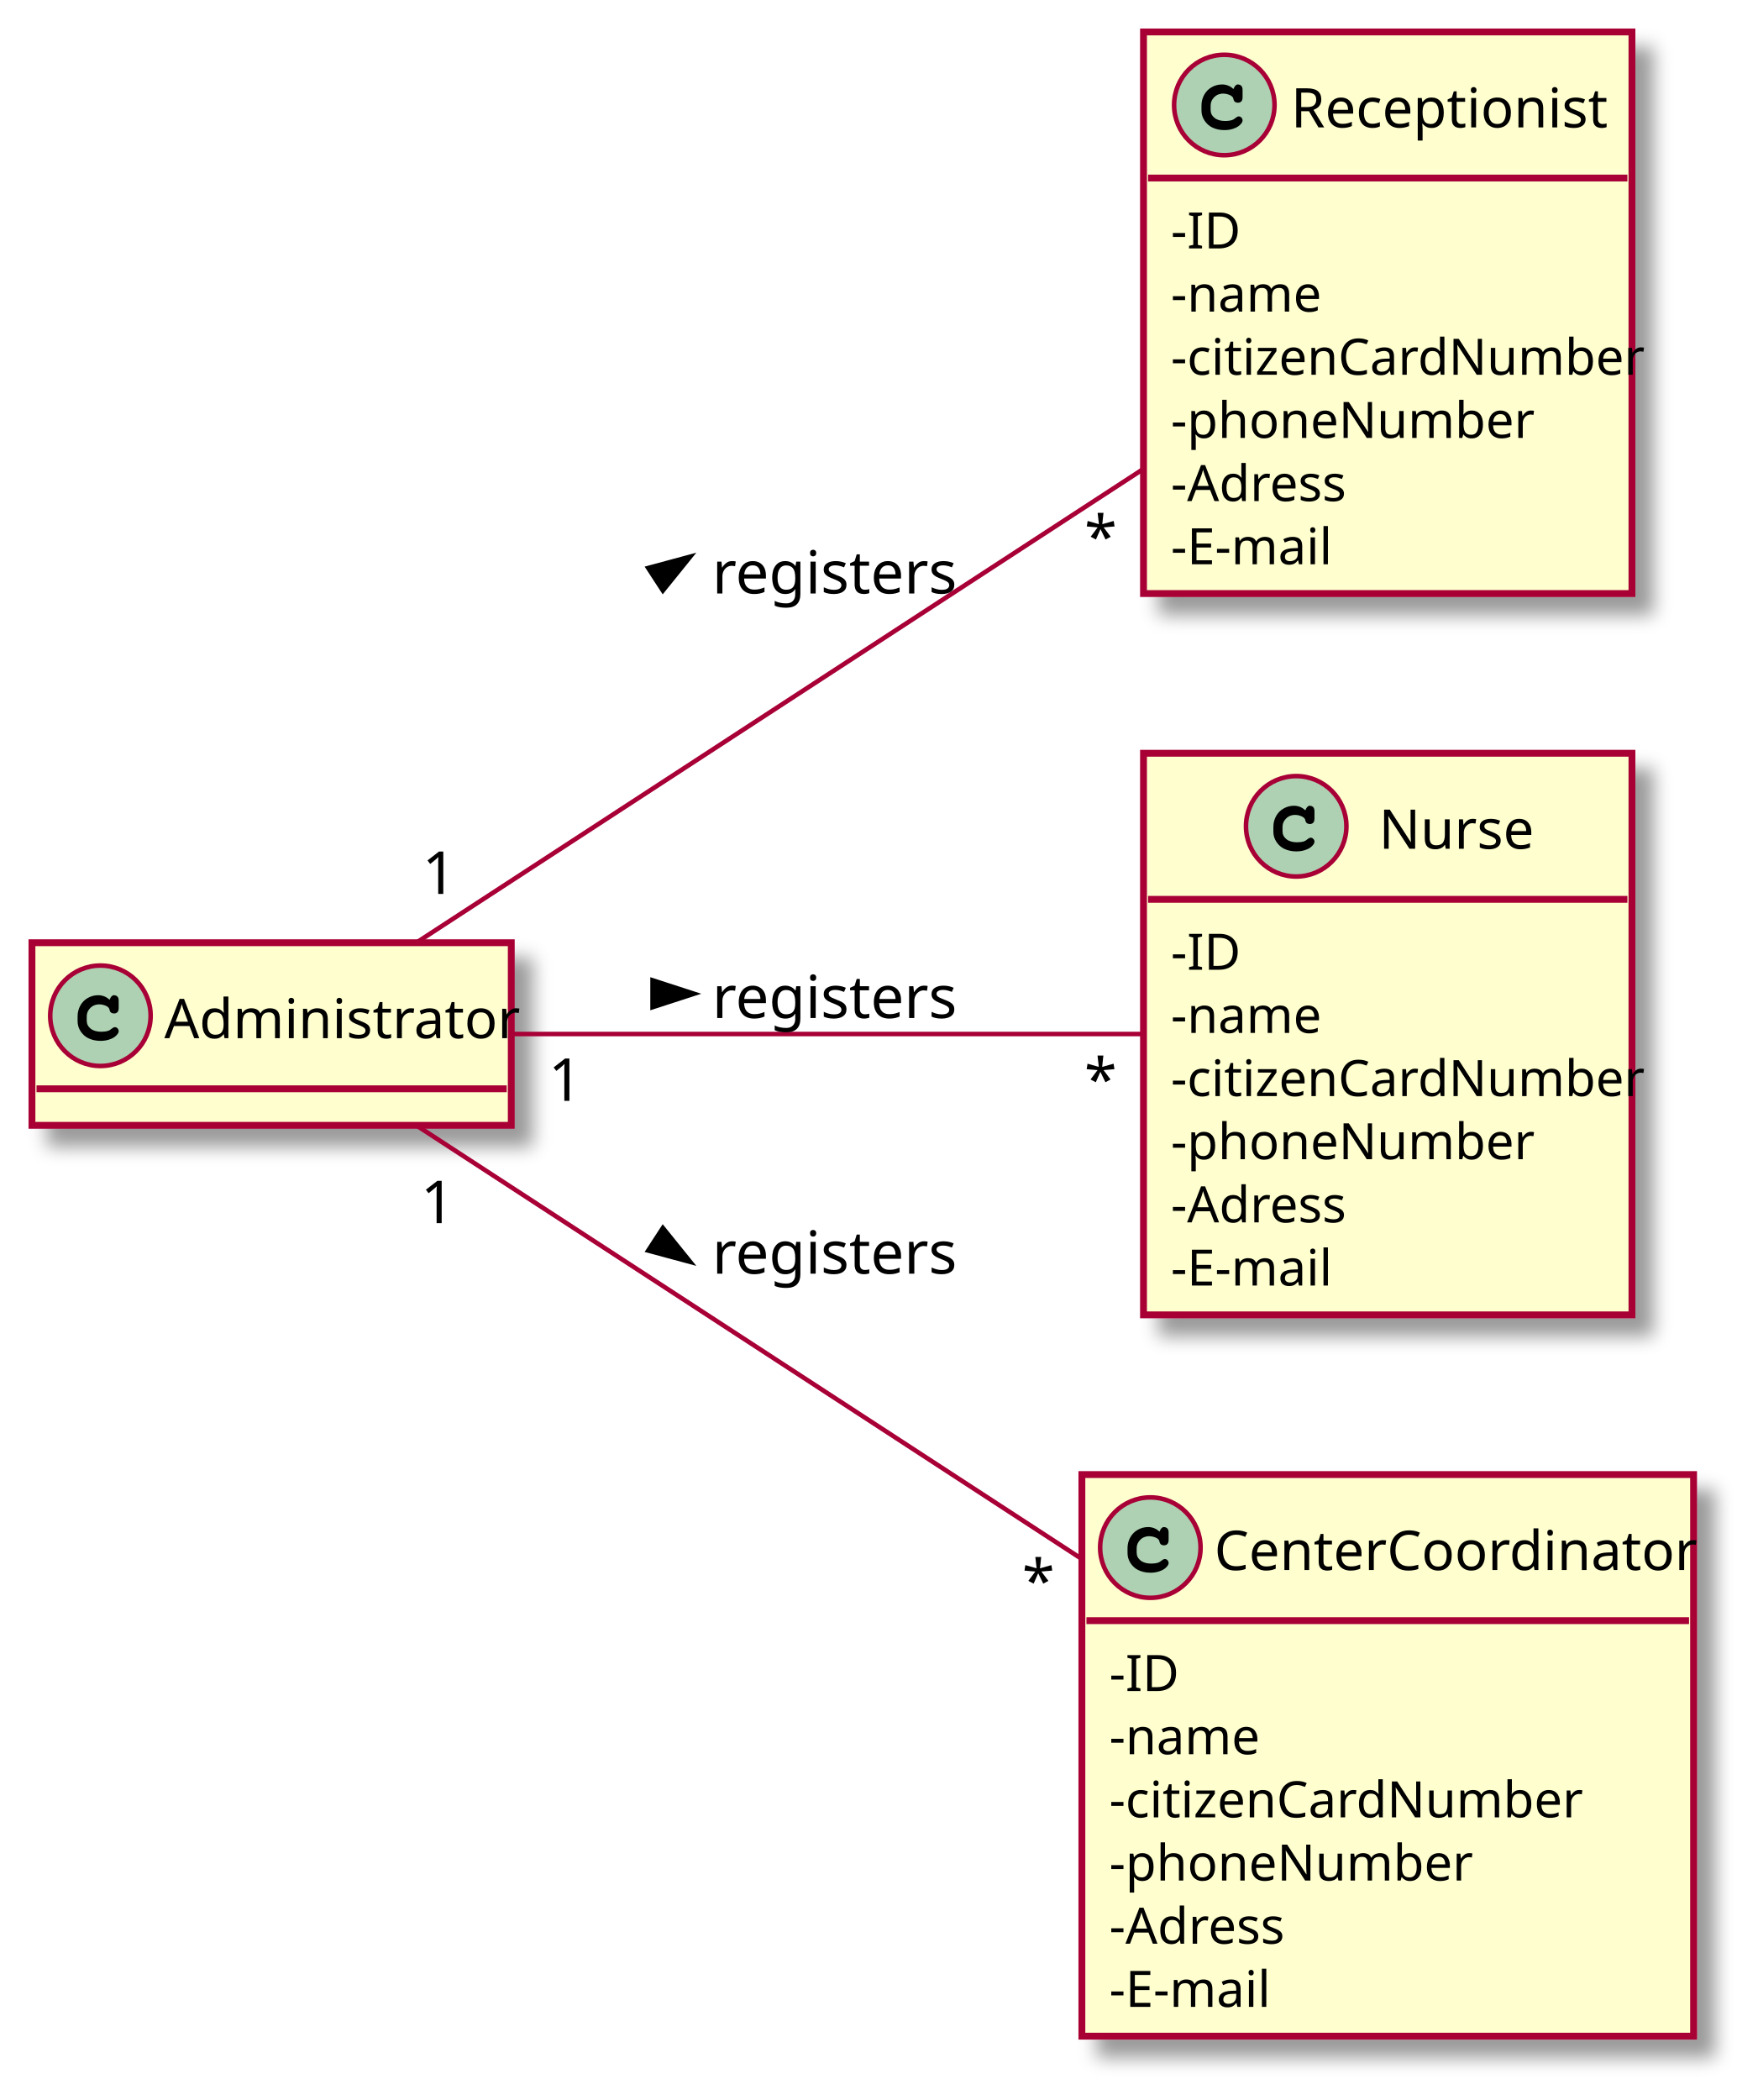
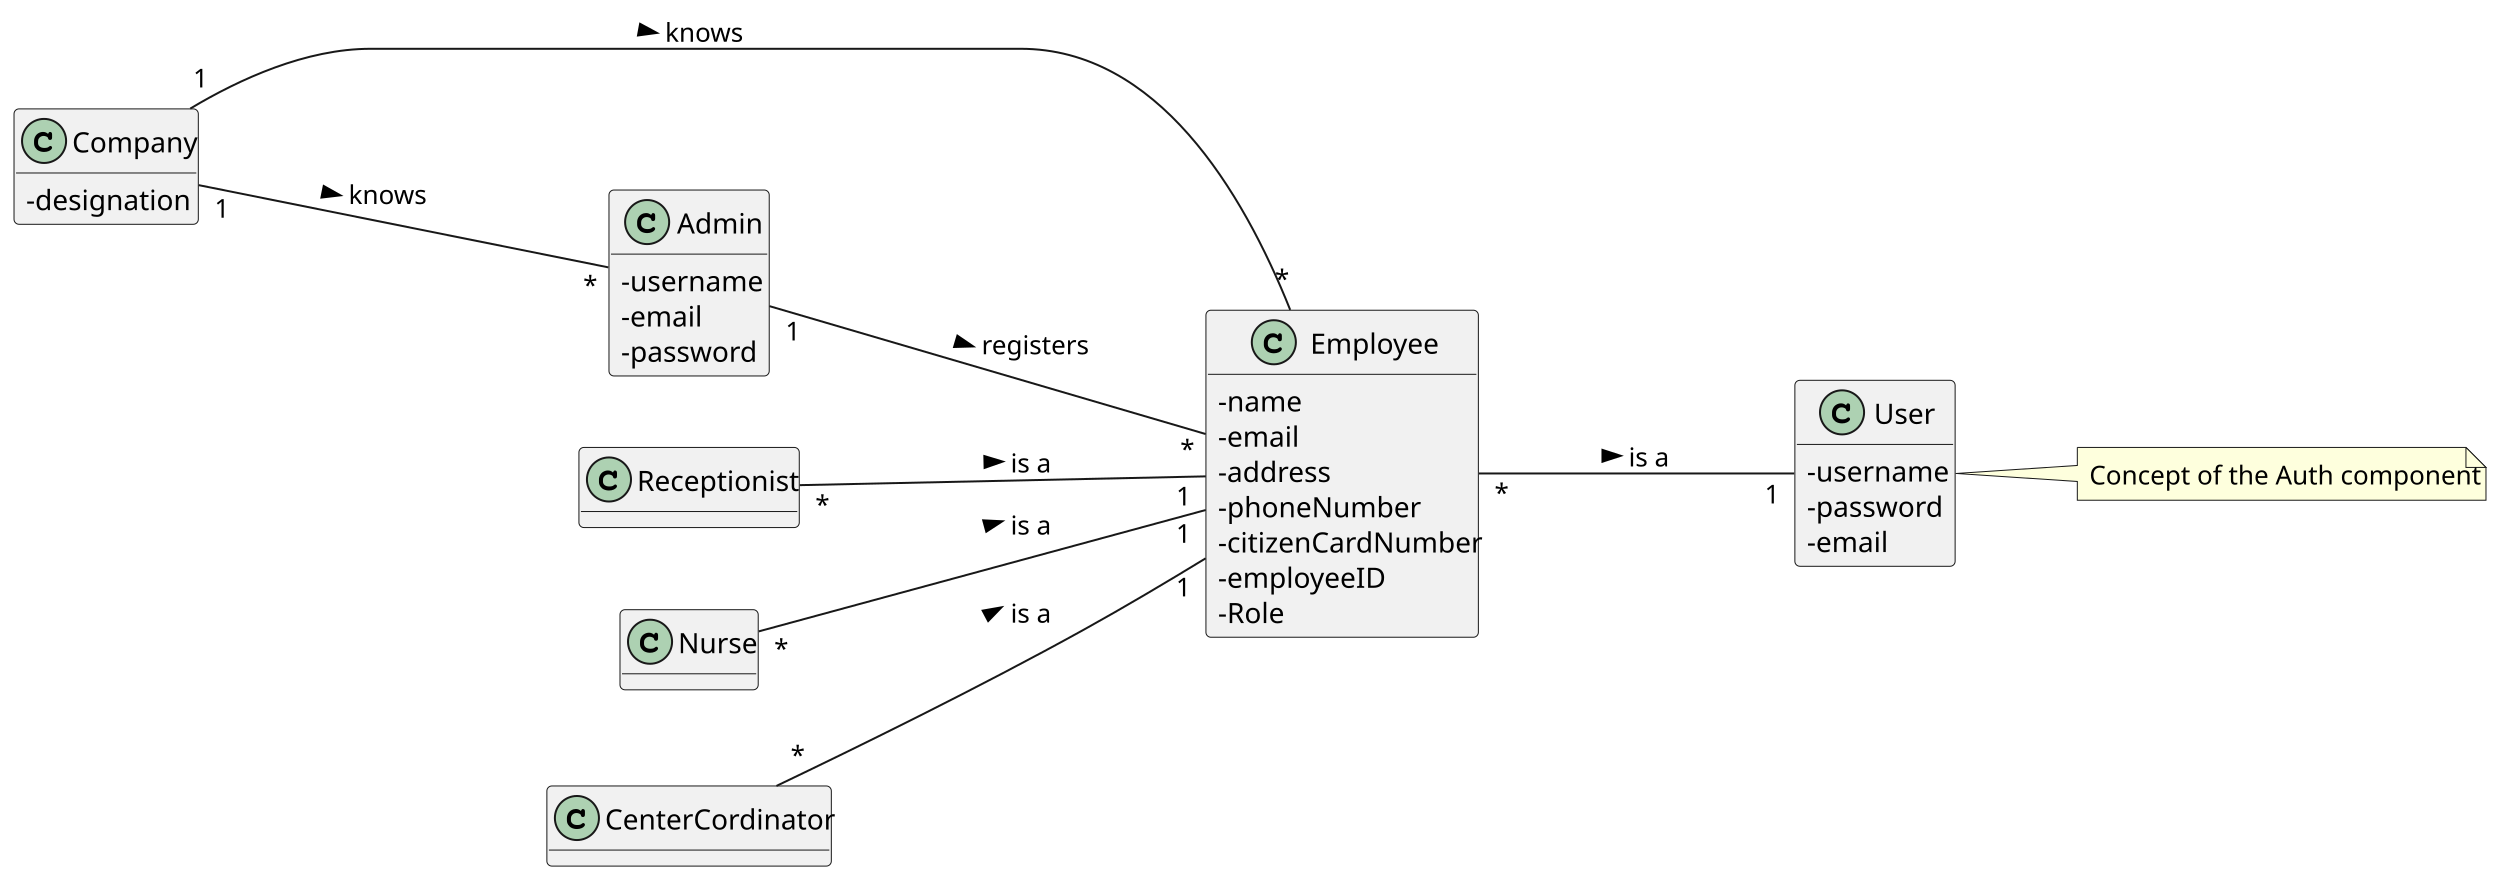
- <svg xmlns="http://www.w3.org/2000/svg" contentScriptType="application/ecmascript" contentStyleType="text/css" height="460px" preserveAspectRatio="none" style="width:385px;height:460px;background:#FFFFFF;" version="1.1" viewBox="0 0 385 460" width="385px" zoomAndPan="magnify">
-   <defs>
-     <filter height="300%" id="f1ebduxff71eqp" width="300%" x="-1" y="-1">
-       <feGaussianBlur result="blurOut" stdDeviation="2.0" />
-       <feColorMatrix in="blurOut" result="blurOut2" type="matrix" values="0 0 0 0 0 0 0 0 0 0 0 0 0 0 0 0 0 0 .4 0" />
-       <feOffset dx="4.0" dy="4.0" in="blurOut2" result="blurOut3" />
-       <feBlend in="SourceGraphic" in2="blurOut3" mode="normal" />
-     </filter>
-   </defs>
+ <svg xmlns="http://www.w3.org/2000/svg" contentStyleType="text/css" height="439px" preserveAspectRatio="none" style="width:1248px;height:439px;background:#FFFFFF;" version="1.1" viewBox="0 0 1248 439" width="1248px" zoomAndPan="magnify">
+   <defs />
  <g>
-     <rect codeLine="5" fill="#FEFECE" filter="url(#f1ebduxff71eqp)" height="40" id="Administrator" style="stroke:#A80036;stroke-width:1.5;" width="105" x="7" y="206.5" />
-     <ellipse cx="22" cy="222.5" fill="#ADD1B2" rx="11" ry="11" style="stroke:#A80036;stroke-width:1.0;" />
-     <path d="M24,219 Q24.203,218.5 24.438,218.25 Q24.672,218 24.938,218 Q25.406,218 25.703,218.281 Q26,218.562 26,219.219 L26,220.781 Q26,221.438 25.719,221.719 Q25.438,222 25,222 Q24.609,222 24.359,221.828 Q24.109,221.656 24,221.203 Q23.953,220.891 23.781,220.719 Q23.469,220.391 22.906,220.203 Q22.344,220 21.781,220 Q21.078,220 20.484,220.281 Q19.906,220.562 19.453,221.188 Q19,221.812 19,222.672 L19,223.594 Q19,224.625 19.844,225.312 Q20.688,226 22.188,226 Q23.078,226 23.703,225.797 Q24.062,225.688 24.469,225.328 Q24.734,225.125 24.875,225.062 Q25.016,225 25.188,225 Q25.516,225 25.75,225.266 Q26,225.516 26,225.875 Q26,226.219 25.656,226.625 Q25.156,227.219 24.359,227.547 Q23.312,228 22.031,228 Q20.531,228 19.328,227.406 Q18.359,226.938 17.672,225.922 Q17,224.906 17,223.703 L17,222.609 Q17,221.359 17.594,220.266 Q18.203,219.172 19.25,218.594 Q20.312,218 21.5,218 Q22.219,218 22.844,218.25 Q23.469,218.5 24,219 Z " fill="#000000" />
-     <text fill="#000000" font-family="sans-serif" font-size="12" lengthAdjust="spacing" textLength="73" x="36" y="227.41">Administrator</text>
-     <line style="stroke:#A80036;stroke-width:1.5;" x1="8" x2="111" y1="238.5" y2="238.5" />
-     <rect codeLine="8" fill="#FEFECE" filter="url(#f1ebduxff71eqp)" height="123.016" id="Receptionist" style="stroke:#A80036;stroke-width:1.5;" width="107" x="250.5" y="7" />
-     <ellipse cx="268.2" cy="23" fill="#ADD1B2" rx="11" ry="11" style="stroke:#A80036;stroke-width:1.0;" />
-     <path d="M270.2,19.5 Q270.403,19 270.637,18.75 Q270.872,18.5 271.137,18.5 Q271.606,18.5 271.903,18.781 Q272.2,19.062 272.2,19.719 L272.2,21.281 Q272.2,21.938 271.919,22.219 Q271.637,22.5 271.2,22.5 Q270.809,22.5 270.559,22.328 Q270.309,22.156 270.2,21.703 Q270.153,21.391 269.981,21.219 Q269.669,20.891 269.106,20.703 Q268.544,20.5 267.981,20.5 Q267.278,20.5 266.684,20.781 Q266.106,21.062 265.653,21.688 Q265.2,22.312 265.2,23.172 L265.2,24.094 Q265.2,25.125 266.044,25.812 Q266.887,26.5 268.387,26.5 Q269.278,26.5 269.903,26.297 Q270.262,26.188 270.669,25.828 Q270.934,25.625 271.075,25.562 Q271.216,25.5 271.387,25.5 Q271.716,25.5 271.95,25.766 Q272.2,26.016 272.2,26.375 Q272.2,26.719 271.856,27.125 Q271.356,27.719 270.559,28.047 Q269.512,28.5 268.231,28.5 Q266.731,28.5 265.528,27.906 Q264.559,27.438 263.872,26.422 Q263.2,25.406 263.2,24.203 L263.2,23.109 Q263.2,21.859 263.794,20.766 Q264.403,19.672 265.45,19.094 Q266.512,18.5 267.7,18.5 Q268.419,18.5 269.044,18.75 Q269.669,19 270.2,19.5 Z " fill="#000000" />
-     <text fill="#000000" font-family="sans-serif" font-size="12" lengthAdjust="spacing" textLength="69" x="282.8" y="27.91">Receptionist</text>
-     <line style="stroke:#A80036;stroke-width:1.5;" x1="251.5" x2="356.5" y1="39" y2="39" />
-     <text fill="#000000" font-family="sans-serif" font-size="11" lengthAdjust="spacing" textLength="13" x="256.5" y="54.419">-ID</text>
-     <text fill="#000000" font-family="sans-serif" font-size="11" lengthAdjust="spacing" textLength="30" x="256.5" y="68.255">-name</text>
-     <text fill="#000000" font-family="sans-serif" font-size="11" lengthAdjust="spacing" textLength="95" x="256.5" y="82.091">-citizenCardNumber</text>
-     <text fill="#000000" font-family="sans-serif" font-size="11" lengthAdjust="spacing" textLength="71" x="256.5" y="95.927">-phoneNumber</text>
-     <text fill="#000000" font-family="sans-serif" font-size="11" lengthAdjust="spacing" textLength="40" x="256.5" y="109.763">-Adress</text>
-     <text fill="#000000" font-family="sans-serif" font-size="11" lengthAdjust="spacing" textLength="32" x="256.5" y="123.599">-E-mail</text>
-     <rect codeLine="16" fill="#FEFECE" filter="url(#f1ebduxff71eqp)" height="123.016" id="Nurse" style="stroke:#A80036;stroke-width:1.5;" width="107" x="250.5" y="165" />
-     <ellipse cx="283.95" cy="181" fill="#ADD1B2" rx="11" ry="11" style="stroke:#A80036;stroke-width:1.0;" />
-     <path d="M285.95,177.5 Q286.153,177 286.387,176.75 Q286.622,176.5 286.887,176.5 Q287.356,176.5 287.653,176.781 Q287.95,177.062 287.95,177.719 L287.95,179.281 Q287.95,179.938 287.669,180.219 Q287.387,180.5 286.95,180.5 Q286.559,180.5 286.309,180.328 Q286.059,180.156 285.95,179.703 Q285.903,179.391 285.731,179.219 Q285.419,178.891 284.856,178.703 Q284.294,178.5 283.731,178.5 Q283.028,178.5 282.434,178.781 Q281.856,179.062 281.403,179.688 Q280.95,180.312 280.95,181.172 L280.95,182.094 Q280.95,183.125 281.794,183.812 Q282.637,184.5 284.137,184.5 Q285.028,184.5 285.653,184.297 Q286.012,184.188 286.419,183.828 Q286.684,183.625 286.825,183.562 Q286.966,183.5 287.137,183.5 Q287.466,183.5 287.7,183.766 Q287.95,184.016 287.95,184.375 Q287.95,184.719 287.606,185.125 Q287.106,185.719 286.309,186.047 Q285.262,186.5 283.981,186.5 Q282.481,186.5 281.278,185.906 Q280.309,185.438 279.622,184.422 Q278.95,183.406 278.95,182.203 L278.95,181.109 Q278.95,179.859 279.544,178.766 Q280.153,177.672 281.2,177.094 Q282.262,176.5 283.45,176.5 Q284.169,176.5 284.794,176.75 Q285.419,177 285.95,177.5 Z " fill="#000000" />
-     <text fill="#000000" font-family="sans-serif" font-size="12" lengthAdjust="spacing" textLength="34" x="302.05" y="185.91">Nurse</text>
-     <line style="stroke:#A80036;stroke-width:1.5;" x1="251.5" x2="356.5" y1="197" y2="197" />
-     <text fill="#000000" font-family="sans-serif" font-size="11" lengthAdjust="spacing" textLength="13" x="256.5" y="212.419">-ID</text>
-     <text fill="#000000" font-family="sans-serif" font-size="11" lengthAdjust="spacing" textLength="30" x="256.5" y="226.255">-name</text>
-     <text fill="#000000" font-family="sans-serif" font-size="11" lengthAdjust="spacing" textLength="95" x="256.5" y="240.091">-citizenCardNumber</text>
-     <text fill="#000000" font-family="sans-serif" font-size="11" lengthAdjust="spacing" textLength="71" x="256.5" y="253.927">-phoneNumber</text>
-     <text fill="#000000" font-family="sans-serif" font-size="11" lengthAdjust="spacing" textLength="40" x="256.5" y="267.763">-Adress</text>
-     <text fill="#000000" font-family="sans-serif" font-size="11" lengthAdjust="spacing" textLength="32" x="256.5" y="281.599">-E-mail</text>
-     <rect codeLine="24" fill="#FEFECE" filter="url(#f1ebduxff71eqp)" height="123.016" id="CenterCoordinator" style="stroke:#A80036;stroke-width:1.5;" width="134" x="237" y="323" />
-     <ellipse cx="252" cy="339" fill="#ADD1B2" rx="11" ry="11" style="stroke:#A80036;stroke-width:1.0;" />
-     <path d="M254,335.5 Q254.203,335 254.438,334.75 Q254.672,334.5 254.938,334.5 Q255.406,334.5 255.703,334.781 Q256,335.062 256,335.719 L256,337.281 Q256,337.938 255.719,338.219 Q255.438,338.5 255,338.5 Q254.609,338.5 254.359,338.328 Q254.109,338.156 254,337.703 Q253.953,337.391 253.781,337.219 Q253.469,336.891 252.906,336.703 Q252.344,336.5 251.781,336.5 Q251.078,336.5 250.484,336.781 Q249.906,337.062 249.453,337.688 Q249,338.312 249,339.172 L249,340.094 Q249,341.125 249.844,341.812 Q250.688,342.5 252.188,342.5 Q253.078,342.5 253.703,342.297 Q254.062,342.188 254.469,341.828 Q254.734,341.625 254.875,341.562 Q255.016,341.5 255.188,341.5 Q255.516,341.5 255.75,341.766 Q256,342.016 256,342.375 Q256,342.719 255.656,343.125 Q255.156,343.719 254.359,344.047 Q253.312,344.5 252.031,344.5 Q250.531,344.5 249.328,343.906 Q248.359,343.438 247.672,342.422 Q247,341.406 247,340.203 L247,339.109 Q247,337.859 247.594,336.766 Q248.203,335.672 249.25,335.094 Q250.312,334.5 251.5,334.5 Q252.219,334.5 252.844,334.75 Q253.469,335 254,335.5 Z " fill="#000000" />
-     <text fill="#000000" font-family="sans-serif" font-size="12" lengthAdjust="spacing" textLength="102" x="266" y="343.91">CenterCoordinator</text>
-     <line style="stroke:#A80036;stroke-width:1.5;" x1="238" x2="370" y1="355" y2="355" />
-     <text fill="#000000" font-family="sans-serif" font-size="11" lengthAdjust="spacing" textLength="13" x="243" y="370.419">-ID</text>
-     <text fill="#000000" font-family="sans-serif" font-size="11" lengthAdjust="spacing" textLength="30" x="243" y="384.255">-name</text>
-     <text fill="#000000" font-family="sans-serif" font-size="11" lengthAdjust="spacing" textLength="95" x="243" y="398.091">-citizenCardNumber</text>
-     <text fill="#000000" font-family="sans-serif" font-size="11" lengthAdjust="spacing" textLength="71" x="243" y="411.927">-phoneNumber</text>
-     <text fill="#000000" font-family="sans-serif" font-size="11" lengthAdjust="spacing" textLength="40" x="243" y="425.763">-Adress</text>
-     <text fill="#000000" font-family="sans-serif" font-size="11" lengthAdjust="spacing" textLength="32" x="243" y="439.599">-E-mail</text>
-     <path codeLine="35" d="M91.21,206.49 C131.23,180.42 201.82,134.42 250.43,102.75 " fill="none" id="Administrator-Receptionist" style="stroke:#A80036;stroke-width:1.0;" />
-     <polygon fill="#000000" points="151.189,121.946,142.006,124.422,145.215,129.346,151.189,121.946" style="stroke:#000000;stroke-width:1.0;" />
-     <text fill="#000000" font-family="sans-serif" font-size="13" lengthAdjust="spacing" textLength="50" x="156" y="129.995">registers</text>
-     <text fill="#000000" font-family="sans-serif" font-size="13" lengthAdjust="spacing" textLength="7" x="92.497" y="195.809">1</text>
-     <text fill="#000000" font-family="sans-serif" font-size="13" lengthAdjust="spacing" textLength="5" x="237.545" y="122.21">*</text>
-     <path codeLine="36" d="M112.22,226.5 C152.84,226.5 209.18,226.5 250.1,226.5 " fill="none" id="Administrator-Nurse" style="stroke:#A80036;stroke-width:1.0;" />
-     <polygon fill="#000000" points="152,217.676,142.955,214.737,142.955,220.615,152,217.676" style="stroke:#000000;stroke-width:1.0;" />
-     <text fill="#000000" font-family="sans-serif" font-size="13" lengthAdjust="spacing" textLength="50" x="156" y="222.995">registers</text>
-     <text fill="#000000" font-family="sans-serif" font-size="13" lengthAdjust="spacing" textLength="7" x="120.126" y="241.145">1</text>
-     <text fill="#000000" font-family="sans-serif" font-size="13" lengthAdjust="spacing" textLength="5" x="237.521" y="241.093">*</text>
-     <path codeLine="37" d="M91.21,246.51 C127.66,270.26 189.47,310.53 236.94,341.46 " fill="none" id="Administrator-CenterCoordinator" style="stroke:#A80036;stroke-width:1.0;" />
-     <polygon fill="#000000" points="151.189,276.405,145.215,269.005,142.006,273.93,151.189,276.405" style="stroke:#000000;stroke-width:1.0;" />
-     <text fill="#000000" font-family="sans-serif" font-size="13" lengthAdjust="spacing" textLength="50" x="156" y="278.995">registers</text>
-     <text fill="#000000" font-family="sans-serif" font-size="13" lengthAdjust="spacing" textLength="7" x="92.144" y="267.932">1</text>
-     <text fill="#000000" font-family="sans-serif" font-size="13" lengthAdjust="spacing" textLength="5" x="223.897" y="350.923">*</text>
+     <g id="elem_Company">
+       <rect codeLine="5" fill="#F1F1F1" height="57.609" id="Company" rx="2.5" ry="2.5" style="stroke:#181818;stroke-width:0.5;" width="92" x="7" y="54.356" />
+       <ellipse cx="22" cy="70.356" fill="#ADD1B2" rx="11" ry="11" style="stroke:#181818;stroke-width:1.0;" />
+       <path d="M24,66.856 Q24.203,66.356 24.438,66.106 Q24.672,65.856 24.938,65.856 Q25.406,65.856 25.703,66.138 Q26,66.419 26,67.075 L26,68.638 Q26,69.294 25.719,69.575 Q25.438,69.856 25,69.856 Q24.609,69.856 24.359,69.685 Q24.109,69.513 24,69.06 Q23.953,68.747 23.781,68.575 Q23.469,68.247 22.906,68.06 Q22.344,67.856 21.781,67.856 Q21.078,67.856 20.484,68.138 Q19.906,68.419 19.453,69.044 Q19,69.669 19,70.528 L19,71.45 Q19,72.481 19.844,73.169 Q20.688,73.856 22.188,73.856 Q23.078,73.856 23.703,73.653 Q24.062,73.544 24.469,73.185 Q24.734,72.981 24.875,72.919 Q25.016,72.856 25.188,72.856 Q25.516,72.856 25.75,73.122 Q26,73.372 26,73.731 Q26,74.075 25.656,74.481 Q25.156,75.075 24.359,75.403 Q23.312,75.856 22.031,75.856 Q20.531,75.856 19.328,75.263 Q18.359,74.794 17.672,73.778 Q17,72.763 17,71.56 L17,70.466 Q17,69.216 17.594,68.122 Q18.203,67.028 19.25,66.45 Q20.312,65.856 21.5,65.856 Q22.219,65.856 22.844,66.106 Q23.469,66.356 24,66.856 Z " fill="#000000" />
+       <text fill="#000000" font-family="sans-serif" font-size="14" lengthAdjust="spacing" textLength="60" x="36" y="76.085">Company</text>
+       <line style="stroke:#181818;stroke-width:0.5;" x1="8" x2="98" y1="86.356" y2="86.356" />
+       <text fill="#000000" font-family="sans-serif" font-size="14" lengthAdjust="spacing" textLength="78" x="13" y="104.89">-designation</text>
+     </g>
+     <g id="elem_Receptionist">
+       <rect codeLine="9" fill="#F1F1F1" height="40" id="Receptionist" rx="2.5" ry="2.5" style="stroke:#181818;stroke-width:0.5;" width="110" x="289" y="223.356" />
+       <ellipse cx="304" cy="239.356" fill="#ADD1B2" rx="11" ry="11" style="stroke:#181818;stroke-width:1.0;" />
+       <path d="M306,235.856 Q306.203,235.356 306.438,235.106 Q306.672,234.856 306.938,234.856 Q307.406,234.856 307.703,235.138 Q308,235.419 308,236.075 L308,237.638 Q308,238.294 307.719,238.575 Q307.438,238.856 307,238.856 Q306.609,238.856 306.359,238.685 Q306.109,238.513 306,238.06 Q305.953,237.747 305.781,237.575 Q305.469,237.247 304.906,237.06 Q304.344,236.856 303.781,236.856 Q303.078,236.856 302.484,237.138 Q301.906,237.419 301.453,238.044 Q301,238.669 301,239.528 L301,240.45 Q301,241.481 301.844,242.169 Q302.688,242.856 304.188,242.856 Q305.078,242.856 305.703,242.653 Q306.062,242.544 306.469,242.185 Q306.734,241.981 306.875,241.919 Q307.016,241.856 307.188,241.856 Q307.516,241.856 307.75,242.122 Q308,242.372 308,242.731 Q308,243.075 307.656,243.481 Q307.156,244.075 306.359,244.403 Q305.312,244.856 304.031,244.856 Q302.531,244.856 301.328,244.263 Q300.359,243.794 299.672,242.778 Q299,241.763 299,240.56 L299,239.466 Q299,238.216 299.594,237.122 Q300.203,236.028 301.25,235.45 Q302.312,234.856 303.5,234.856 Q304.219,234.856 304.844,235.106 Q305.469,235.356 306,235.856 Z " fill="#000000" />
+       <text fill="#000000" font-family="sans-serif" font-size="14" lengthAdjust="spacing" textLength="78" x="318" y="245.085">Receptionist</text>
+       <line style="stroke:#181818;stroke-width:0.5;" x1="290" x2="398" y1="255.356" y2="255.356" />
+     </g>
+     <g id="elem_Nurse">
+       <rect codeLine="12" fill="#F1F1F1" height="40" id="Nurse" rx="2.5" ry="2.5" style="stroke:#181818;stroke-width:0.5;" width="69" x="309.5" y="304.356" />
+       <ellipse cx="324.5" cy="320.356" fill="#ADD1B2" rx="11" ry="11" style="stroke:#181818;stroke-width:1.0;" />
+       <path d="M326.5,316.856 Q326.703,316.356 326.938,316.106 Q327.172,315.856 327.438,315.856 Q327.906,315.856 328.203,316.138 Q328.5,316.419 328.5,317.075 L328.5,318.638 Q328.5,319.294 328.219,319.575 Q327.938,319.856 327.5,319.856 Q327.109,319.856 326.859,319.685 Q326.609,319.513 326.5,319.06 Q326.453,318.747 326.281,318.575 Q325.969,318.247 325.406,318.06 Q324.844,317.856 324.281,317.856 Q323.578,317.856 322.984,318.138 Q322.406,318.419 321.953,319.044 Q321.5,319.669 321.5,320.528 L321.5,321.45 Q321.5,322.481 322.344,323.169 Q323.188,323.856 324.688,323.856 Q325.578,323.856 326.203,323.653 Q326.562,323.544 326.969,323.185 Q327.234,322.981 327.375,322.919 Q327.516,322.856 327.688,322.856 Q328.016,322.856 328.25,323.122 Q328.5,323.372 328.5,323.731 Q328.5,324.075 328.156,324.481 Q327.656,325.075 326.859,325.403 Q325.812,325.856 324.531,325.856 Q323.031,325.856 321.828,325.263 Q320.859,324.794 320.172,323.778 Q319.5,322.763 319.5,321.56 L319.5,320.466 Q319.5,319.216 320.094,318.122 Q320.703,317.028 321.75,316.45 Q322.812,315.856 324,315.856 Q324.719,315.856 325.344,316.106 Q325.969,316.356 326.5,316.856 Z " fill="#000000" />
+       <text fill="#000000" font-family="sans-serif" font-size="14" lengthAdjust="spacing" textLength="37" x="338.5" y="326.085">Nurse</text>
+       <line style="stroke:#181818;stroke-width:0.5;" x1="310.5" x2="377.5" y1="336.356" y2="336.356" />
+     </g>
+     <g id="elem_CenterCordinator">
+       <rect codeLine="15" fill="#F1F1F1" height="40" id="CenterCordinator" rx="2.5" ry="2.5" style="stroke:#181818;stroke-width:0.5;" width="142" x="273" y="392.356" />
+       <ellipse cx="288" cy="408.356" fill="#ADD1B2" rx="11" ry="11" style="stroke:#181818;stroke-width:1.0;" />
+       <path d="M290,404.856 Q290.203,404.356 290.438,404.106 Q290.672,403.856 290.938,403.856 Q291.406,403.856 291.703,404.138 Q292,404.419 292,405.075 L292,406.638 Q292,407.294 291.719,407.575 Q291.438,407.856 291,407.856 Q290.609,407.856 290.359,407.685 Q290.109,407.513 290,407.06 Q289.953,406.747 289.781,406.575 Q289.469,406.247 288.906,406.06 Q288.344,405.856 287.781,405.856 Q287.078,405.856 286.484,406.138 Q285.906,406.419 285.453,407.044 Q285,407.669 285,408.528 L285,409.45 Q285,410.481 285.844,411.169 Q286.688,411.856 288.188,411.856 Q289.078,411.856 289.703,411.653 Q290.062,411.544 290.469,411.185 Q290.734,410.981 290.875,410.919 Q291.016,410.856 291.188,410.856 Q291.516,410.856 291.75,411.122 Q292,411.372 292,411.731 Q292,412.075 291.656,412.481 Q291.156,413.075 290.359,413.403 Q289.312,413.856 288.031,413.856 Q286.531,413.856 285.328,413.263 Q284.359,412.794 283.672,411.778 Q283,410.763 283,409.56 L283,408.466 Q283,407.216 283.594,406.122 Q284.203,405.028 285.25,404.45 Q286.312,403.856 287.5,403.856 Q288.219,403.856 288.844,404.106 Q289.469,404.356 290,404.856 Z " fill="#000000" />
+       <text fill="#000000" font-family="sans-serif" font-size="14" lengthAdjust="spacing" textLength="110" x="302" y="414.085">CenterCordinator</text>
+       <line style="stroke:#181818;stroke-width:0.5;" x1="274" x2="414" y1="424.356" y2="424.356" />
+     </g>
+     <g id="elem_User">
+       <rect codeLine="18" fill="#F1F1F1" height="92.828" id="User" rx="2.5" ry="2.5" style="stroke:#181818;stroke-width:0.5;" width="80" x="896" y="189.856" />
+       <ellipse cx="919.55" cy="205.856" fill="#ADD1B2" rx="11" ry="11" style="stroke:#181818;stroke-width:1.0;" />
+       <path d="M921.55,202.356 Q921.753,201.856 921.987,201.606 Q922.222,201.356 922.487,201.356 Q922.956,201.356 923.253,201.638 Q923.55,201.919 923.55,202.575 L923.55,204.138 Q923.55,204.794 923.269,205.075 Q922.987,205.356 922.55,205.356 Q922.159,205.356 921.909,205.185 Q921.659,205.013 921.55,204.56 Q921.503,204.247 921.331,204.075 Q921.019,203.747 920.456,203.56 Q919.894,203.356 919.331,203.356 Q918.628,203.356 918.034,203.638 Q917.456,203.919 917.003,204.544 Q916.55,205.169 916.55,206.028 L916.55,206.95 Q916.55,207.981 917.394,208.669 Q918.237,209.356 919.737,209.356 Q920.628,209.356 921.253,209.153 Q921.612,209.044 922.019,208.685 Q922.284,208.481 922.425,208.419 Q922.566,208.356 922.737,208.356 Q923.066,208.356 923.3,208.622 Q923.55,208.872 923.55,209.231 Q923.55,209.575 923.206,209.981 Q922.706,210.575 921.909,210.903 Q920.862,211.356 919.581,211.356 Q918.081,211.356 916.878,210.763 Q915.909,210.294 915.222,209.278 Q914.55,208.263 914.55,207.06 L914.55,205.966 Q914.55,204.716 915.144,203.622 Q915.753,202.528 916.8,201.95 Q917.862,201.356 919.05,201.356 Q919.769,201.356 920.394,201.606 Q921.019,201.856 921.55,202.356 Z " fill="#000000" />
+       <text fill="#000000" font-family="sans-serif" font-size="14" lengthAdjust="spacing" textLength="29" x="935.45" y="211.585">User</text>
+       <line style="stroke:#181818;stroke-width:0.5;" x1="897" x2="975" y1="221.856" y2="221.856" />
+       <text fill="#000000" font-family="sans-serif" font-size="14" lengthAdjust="spacing" textLength="68" x="902" y="240.39">-username</text>
+       <text fill="#000000" font-family="sans-serif" font-size="14" lengthAdjust="spacing" textLength="65" x="902" y="257.999">-password</text>
+       <text fill="#000000" font-family="sans-serif" font-size="14" lengthAdjust="spacing" textLength="38" x="902" y="275.608">-email</text>
+     </g>
+     <g id="elem_Employee">
+       <rect codeLine="24" fill="#F1F1F1" height="163.266" id="Employee" rx="2.5" ry="2.5" style="stroke:#181818;stroke-width:0.5;" width="136" x="602" y="154.856" />
+       <ellipse cx="635.9" cy="170.856" fill="#ADD1B2" rx="11" ry="11" style="stroke:#181818;stroke-width:1.0;" />
+       <path d="M637.9,167.356 Q638.103,166.856 638.337,166.606 Q638.572,166.356 638.837,166.356 Q639.306,166.356 639.603,166.638 Q639.9,166.919 639.9,167.575 L639.9,169.138 Q639.9,169.794 639.619,170.075 Q639.337,170.356 638.9,170.356 Q638.509,170.356 638.259,170.185 Q638.009,170.013 637.9,169.56 Q637.853,169.247 637.681,169.075 Q637.369,168.747 636.806,168.56 Q636.244,168.356 635.681,168.356 Q634.978,168.356 634.384,168.638 Q633.806,168.919 633.353,169.544 Q632.9,170.169 632.9,171.028 L632.9,171.95 Q632.9,172.981 633.744,173.669 Q634.587,174.356 636.087,174.356 Q636.978,174.356 637.603,174.153 Q637.962,174.044 638.369,173.685 Q638.634,173.481 638.775,173.419 Q638.916,173.356 639.087,173.356 Q639.416,173.356 639.65,173.622 Q639.9,173.872 639.9,174.231 Q639.9,174.575 639.556,174.981 Q639.056,175.575 638.259,175.903 Q637.212,176.356 635.931,176.356 Q634.431,176.356 633.228,175.763 Q632.259,175.294 631.572,174.278 Q630.9,173.263 630.9,172.06 L630.9,170.966 Q630.9,169.716 631.494,168.622 Q632.103,167.528 633.15,166.95 Q634.212,166.356 635.4,166.356 Q636.119,166.356 636.744,166.606 Q637.369,166.856 637.9,167.356 Z " fill="#000000" />
+       <text fill="#000000" font-family="sans-serif" font-size="14" lengthAdjust="spacing" textLength="62" x="654.1" y="176.585">Employee</text>
+       <line style="stroke:#181818;stroke-width:0.5;" x1="603" x2="737" y1="186.856" y2="186.856" />
+       <text fill="#000000" font-family="sans-serif" font-size="14" lengthAdjust="spacing" textLength="40" x="608" y="205.39">-name</text>
+       <text fill="#000000" font-family="sans-serif" font-size="14" lengthAdjust="spacing" textLength="38" x="608" y="222.999">-email</text>
+       <text fill="#000000" font-family="sans-serif" font-size="14" lengthAdjust="spacing" textLength="56" x="608" y="240.608">-address</text>
+       <text fill="#000000" font-family="sans-serif" font-size="14" lengthAdjust="spacing" textLength="94" x="608" y="258.218">-phoneNumber</text>
+       <text fill="#000000" font-family="sans-serif" font-size="14" lengthAdjust="spacing" textLength="124" x="608" y="275.827">-citizenCardNumber</text>
+       <text fill="#000000" font-family="sans-serif" font-size="14" lengthAdjust="spacing" textLength="79" x="608" y="293.437">-employeeID</text>
+       <text fill="#000000" font-family="sans-serif" font-size="14" lengthAdjust="spacing" textLength="34" x="608" y="311.046">-Role</text>
+     </g>
+     <g id="elem_Admin">
+       <rect codeLine="34" fill="#F1F1F1" height="92.828" id="Admin" rx="2.5" ry="2.5" style="stroke:#181818;stroke-width:0.5;" width="80" x="304" y="94.856" />
+       <ellipse cx="323.05" cy="110.856" fill="#ADD1B2" rx="11" ry="11" style="stroke:#181818;stroke-width:1.0;" />
+       <path d="M325.05,107.356 Q325.253,106.856 325.488,106.606 Q325.722,106.356 325.988,106.356 Q326.456,106.356 326.753,106.638 Q327.05,106.919 327.05,107.575 L327.05,109.138 Q327.05,109.794 326.769,110.075 Q326.488,110.356 326.05,110.356 Q325.659,110.356 325.409,110.185 Q325.159,110.013 325.05,109.56 Q325.003,109.247 324.831,109.075 Q324.519,108.747 323.956,108.56 Q323.394,108.356 322.831,108.356 Q322.128,108.356 321.534,108.638 Q320.956,108.919 320.503,109.544 Q320.05,110.169 320.05,111.028 L320.05,111.95 Q320.05,112.981 320.894,113.669 Q321.738,114.356 323.238,114.356 Q324.128,114.356 324.753,114.153 Q325.113,114.044 325.519,113.685 Q325.784,113.481 325.925,113.419 Q326.066,113.356 326.238,113.356 Q326.566,113.356 326.8,113.622 Q327.05,113.872 327.05,114.231 Q327.05,114.575 326.706,114.981 Q326.206,115.575 325.409,115.903 Q324.363,116.356 323.081,116.356 Q321.581,116.356 320.378,115.763 Q319.409,115.294 318.722,114.278 Q318.05,113.263 318.05,112.06 L318.05,110.966 Q318.05,109.716 318.644,108.622 Q319.253,107.528 320.3,106.95 Q321.363,106.356 322.55,106.356 Q323.269,106.356 323.894,106.606 Q324.519,106.856 325.05,107.356 Z " fill="#000000" />
+       <text fill="#000000" font-family="sans-serif" font-size="14" lengthAdjust="spacing" textLength="39" x="337.95" y="116.585">Admin</text>
+       <line style="stroke:#181818;stroke-width:0.5;" x1="305" x2="383" y1="126.856" y2="126.856" />
+       <text fill="#000000" font-family="sans-serif" font-size="14" lengthAdjust="spacing" textLength="68" x="310" y="145.39">-username</text>
+       <text fill="#000000" font-family="sans-serif" font-size="14" lengthAdjust="spacing" textLength="38" x="310" y="162.999">-email</text>
+       <text fill="#000000" font-family="sans-serif" font-size="14" lengthAdjust="spacing" textLength="65" x="310" y="180.608">-password</text>
+     </g>
+     <g id="elem_N1">
+       <path d="M1037,223.356 L1037,232.356 L976.23,236.356 L1037,240.356 L1037,249.708 A0,0 0 0 0 1037,249.708 L1241,249.708 A0,0 0 0 0 1241,249.708 L1241,233.356 L1231,223.356 L1037,223.356 A0,0 0 0 0 1037,223.356 " fill="#FEFFDD" style="stroke:#181818;stroke-width:0.5;" />
+       <path d="M1231,223.356 L1231,233.356 L1241,233.356 L1231,223.356 " fill="#FEFFDD" style="stroke:#181818;stroke-width:0.5;" />
+       <text fill="#000000" font-family="sans-serif" font-size="13" lengthAdjust="spacing" textLength="183" x="1043" y="241.852">Concept of the Auth component</text>
+     </g>
+     <g id="link_Admin_Employee">
+       <path codeLine="40" d="M384.08,152.816 C438.02,168.636 536.08,197.386 601.88,216.676 " fill="none" id="Admin-Employee" style="stroke:#181818;stroke-width:1.0;" />
+       <polygon fill="#000000" points="485.798,172.939,477.945,167.574,476.291,173.214,485.798,172.939" style="stroke:#000000;stroke-width:1.0;" />
+       <text fill="#000000" font-family="sans-serif" font-size="13" lengthAdjust="spacing" textLength="50" x="490" y="176.852">registers</text>
+       <text fill="#000000" font-family="sans-serif" font-size="13" lengthAdjust="spacing" textLength="7" x="392.115" y="169.948">1</text>
+       <text fill="#000000" font-family="sans-serif" font-size="13" lengthAdjust="spacing" textLength="5" x="589.156" y="228.899">*</text>
+     </g>
+     <g id="link_Receptionist_Employee">
+       <path codeLine="42" d="M399.23,242.186 C454.99,240.976 541.91,239.106 601.95,237.806 " fill="none" id="Receptionist-Employee" style="stroke:#181818;stroke-width:1.0;" />
+       <polygon fill="#000000" points="500.499,230.424,491.392,227.681,491.519,233.558,500.499,230.424" style="stroke:#000000;stroke-width:1.0;" />
+       <text fill="#000000" font-family="sans-serif" font-size="13" lengthAdjust="spacing" textLength="21" x="504.5" y="235.852">is a</text>
+       <text fill="#000000" font-family="sans-serif" font-size="13" lengthAdjust="spacing" textLength="5" x="406.988" y="256.623">*</text>
+       <text fill="#000000" font-family="sans-serif" font-size="13" lengthAdjust="spacing" textLength="7" x="587.124" y="252.34">1</text>
+     </g>
+     <g id="link_Nurse_Employee">
+       <path codeLine="43" d="M378.76,315.186 C431.35,300.906 533.87,273.056 601.9,254.586 " fill="none" id="Nurse-Employee" style="stroke:#181818;stroke-width:1.0;" />
+       <polygon fill="#000000" points="500.325,260.222,490.826,259.756,492.367,265.429,500.325,260.222" style="stroke:#000000;stroke-width:1.0;" />
+       <text fill="#000000" font-family="sans-serif" font-size="13" lengthAdjust="spacing" textLength="21" x="504.5" y="266.852">is a</text>
+       <text fill="#000000" font-family="sans-serif" font-size="13" lengthAdjust="spacing" textLength="5" x="386.445" y="328.476">*</text>
+       <text fill="#000000" font-family="sans-serif" font-size="13" lengthAdjust="spacing" textLength="7" x="587.069" y="270.955">1</text>
+     </g>
+     <g id="link_CenterCordinator_Employee">
+       <path codeLine="44" d="M387.59,392.336 C427.65,373.196 489.07,343.096 541,314.356 C561.04,303.266 582.42,290.586 601.86,278.716 " fill="none" id="CenterCordinator-Employee" style="stroke:#181818;stroke-width:1.0;" />
+       <polygon fill="#000000" points="499.917,303.19,490.549,304.831,493.303,310.024,499.917,303.19" style="stroke:#000000;stroke-width:1.0;" />
+       <text fill="#000000" font-family="sans-serif" font-size="13" lengthAdjust="spacing" textLength="21" x="504.5" y="310.852">is a</text>
+       <text fill="#000000" font-family="sans-serif" font-size="13" lengthAdjust="spacing" textLength="5" x="394.66" y="381.652">*</text>
+       <text fill="#000000" font-family="sans-serif" font-size="13" lengthAdjust="spacing" textLength="7" x="587.024" y="297.724">1</text>
+     </g>
+     <g id="link_Employee_User">
+       <path codeLine="46" d="M738.3,236.356 C788.1,236.356 854.23,236.356 895.7,236.356 " fill="none" id="Employee-User" style="stroke:#181818;stroke-width:1.0;" />
+       <polygon fill="#000000" points="809,227.532,799.955,224.593,799.955,230.471,809,227.532" style="stroke:#000000;stroke-width:1.0;" />
+       <text fill="#000000" font-family="sans-serif" font-size="13" lengthAdjust="spacing" textLength="21" x="813" y="232.852">is a</text>
+       <text fill="#000000" font-family="sans-serif" font-size="13" lengthAdjust="spacing" textLength="5" x="746.044" y="250.731">*</text>
+       <text fill="#000000" font-family="sans-serif" font-size="13" lengthAdjust="spacing" textLength="7" x="880.898" y="251.323">1</text>
+     </g>
+     <g id="link_Company_Employee">
+       <path codeLine="48" d="M94.98,54.206 C119.81,39.336 152.82,24.356 185,24.356 C185,24.356 185,24.356 509.5,24.356 C577.55,24.356 620.18,94.976 644.07,154.696 " fill="none" id="Company-Employee" style="stroke:#181818;stroke-width:1.0;" />
+       <polygon fill="#000000" points="327.918,16.432,319.55,11.913,318.492,17.695,327.918,16.432" style="stroke:#000000;stroke-width:1.0;" />
+       <text fill="#000000" font-family="sans-serif" font-size="13" lengthAdjust="spacing" textLength="37" x="332" y="20.852">knows</text>
+       <text fill="#000000" font-family="sans-serif" font-size="13" lengthAdjust="spacing" textLength="7" x="96.397" y="43.656">1</text>
+       <text fill="#000000" font-family="sans-serif" font-size="13" lengthAdjust="spacing" textLength="5" x="636.449" y="143.93">*</text>
+     </g>
+     <g id="link_Company_Admin">
+       <path codeLine="49" d="M99.16,92.416 C155.35,103.696 250.41,122.776 303.72,133.476 " fill="none" id="Company-Admin" style="stroke:#181818;stroke-width:1.0;" />
+       <polygon fill="#000000" points="169.902,97.516,161.612,92.855,160.456,98.618,169.902,97.516" style="stroke:#000000;stroke-width:1.0;" />
+       <text fill="#000000" font-family="sans-serif" font-size="13" lengthAdjust="spacing" textLength="37" x="174" y="101.852">knows</text>
+       <text fill="#000000" font-family="sans-serif" font-size="13" lengthAdjust="spacing" textLength="7" x="107.075" y="108.69">1</text>
+       <text fill="#000000" font-family="sans-serif" font-size="13" lengthAdjust="spacing" textLength="5" x="291.1" y="147.04">*</text>
+     </g>
  </g>
</svg>
